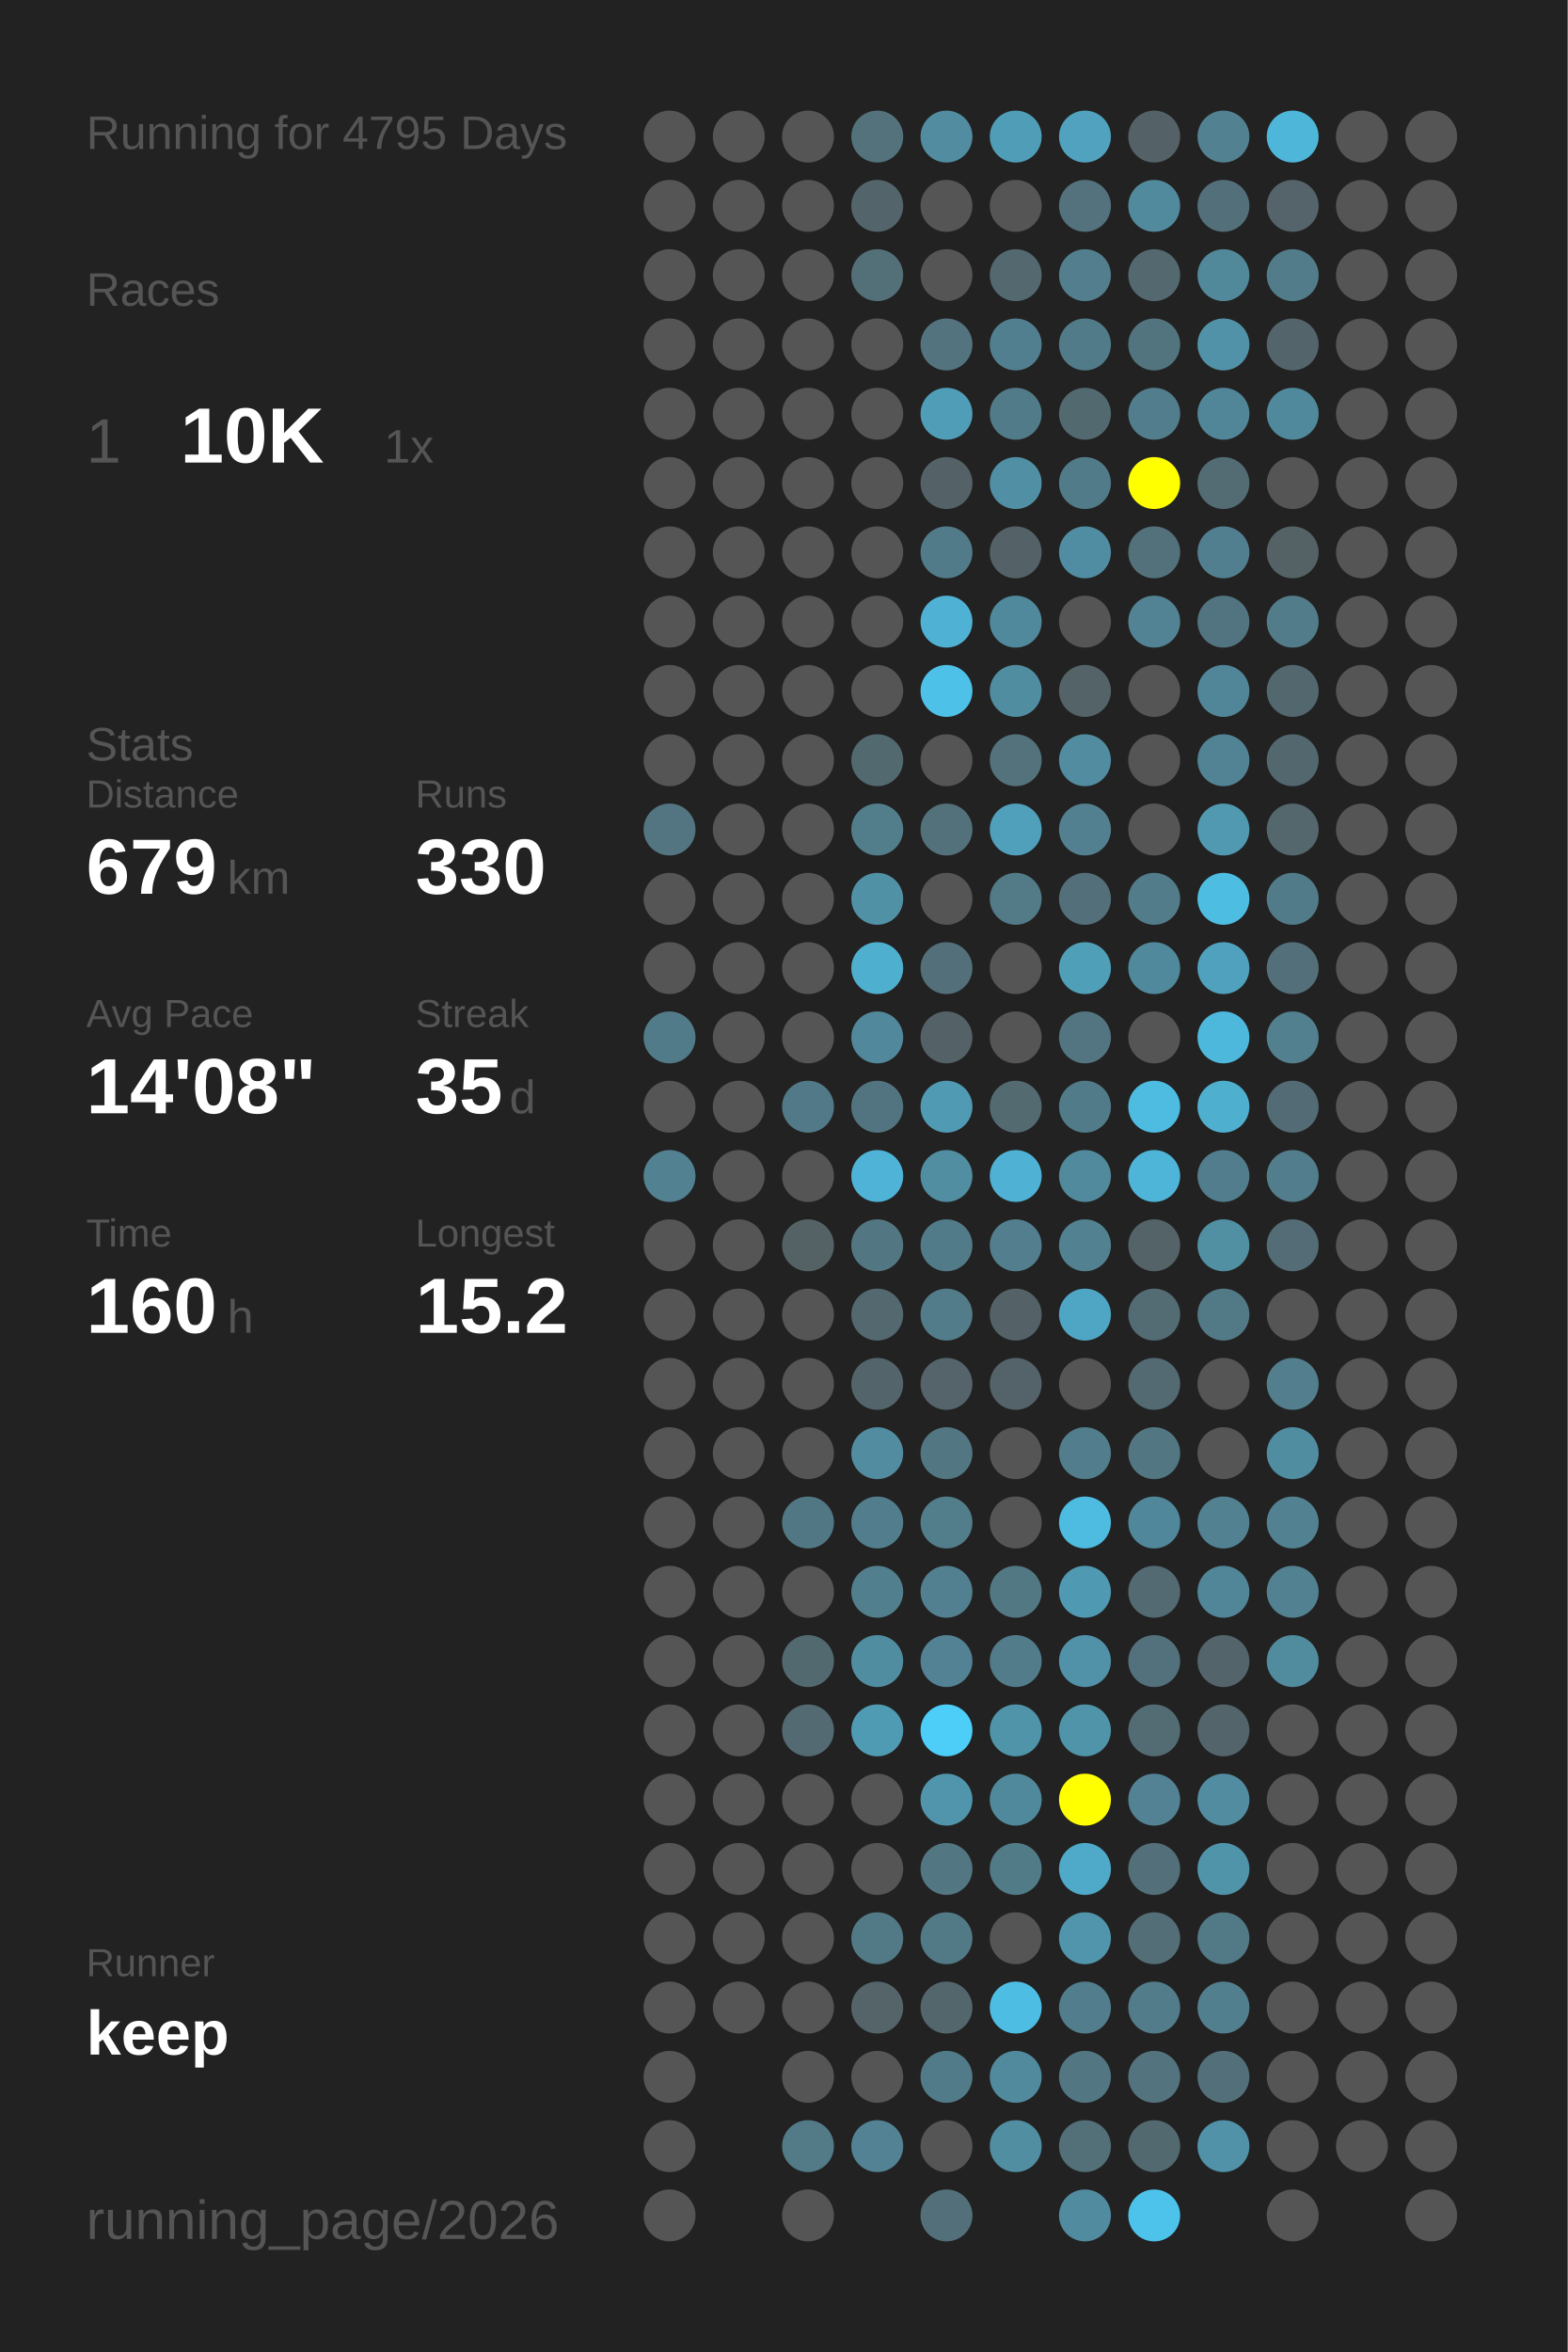
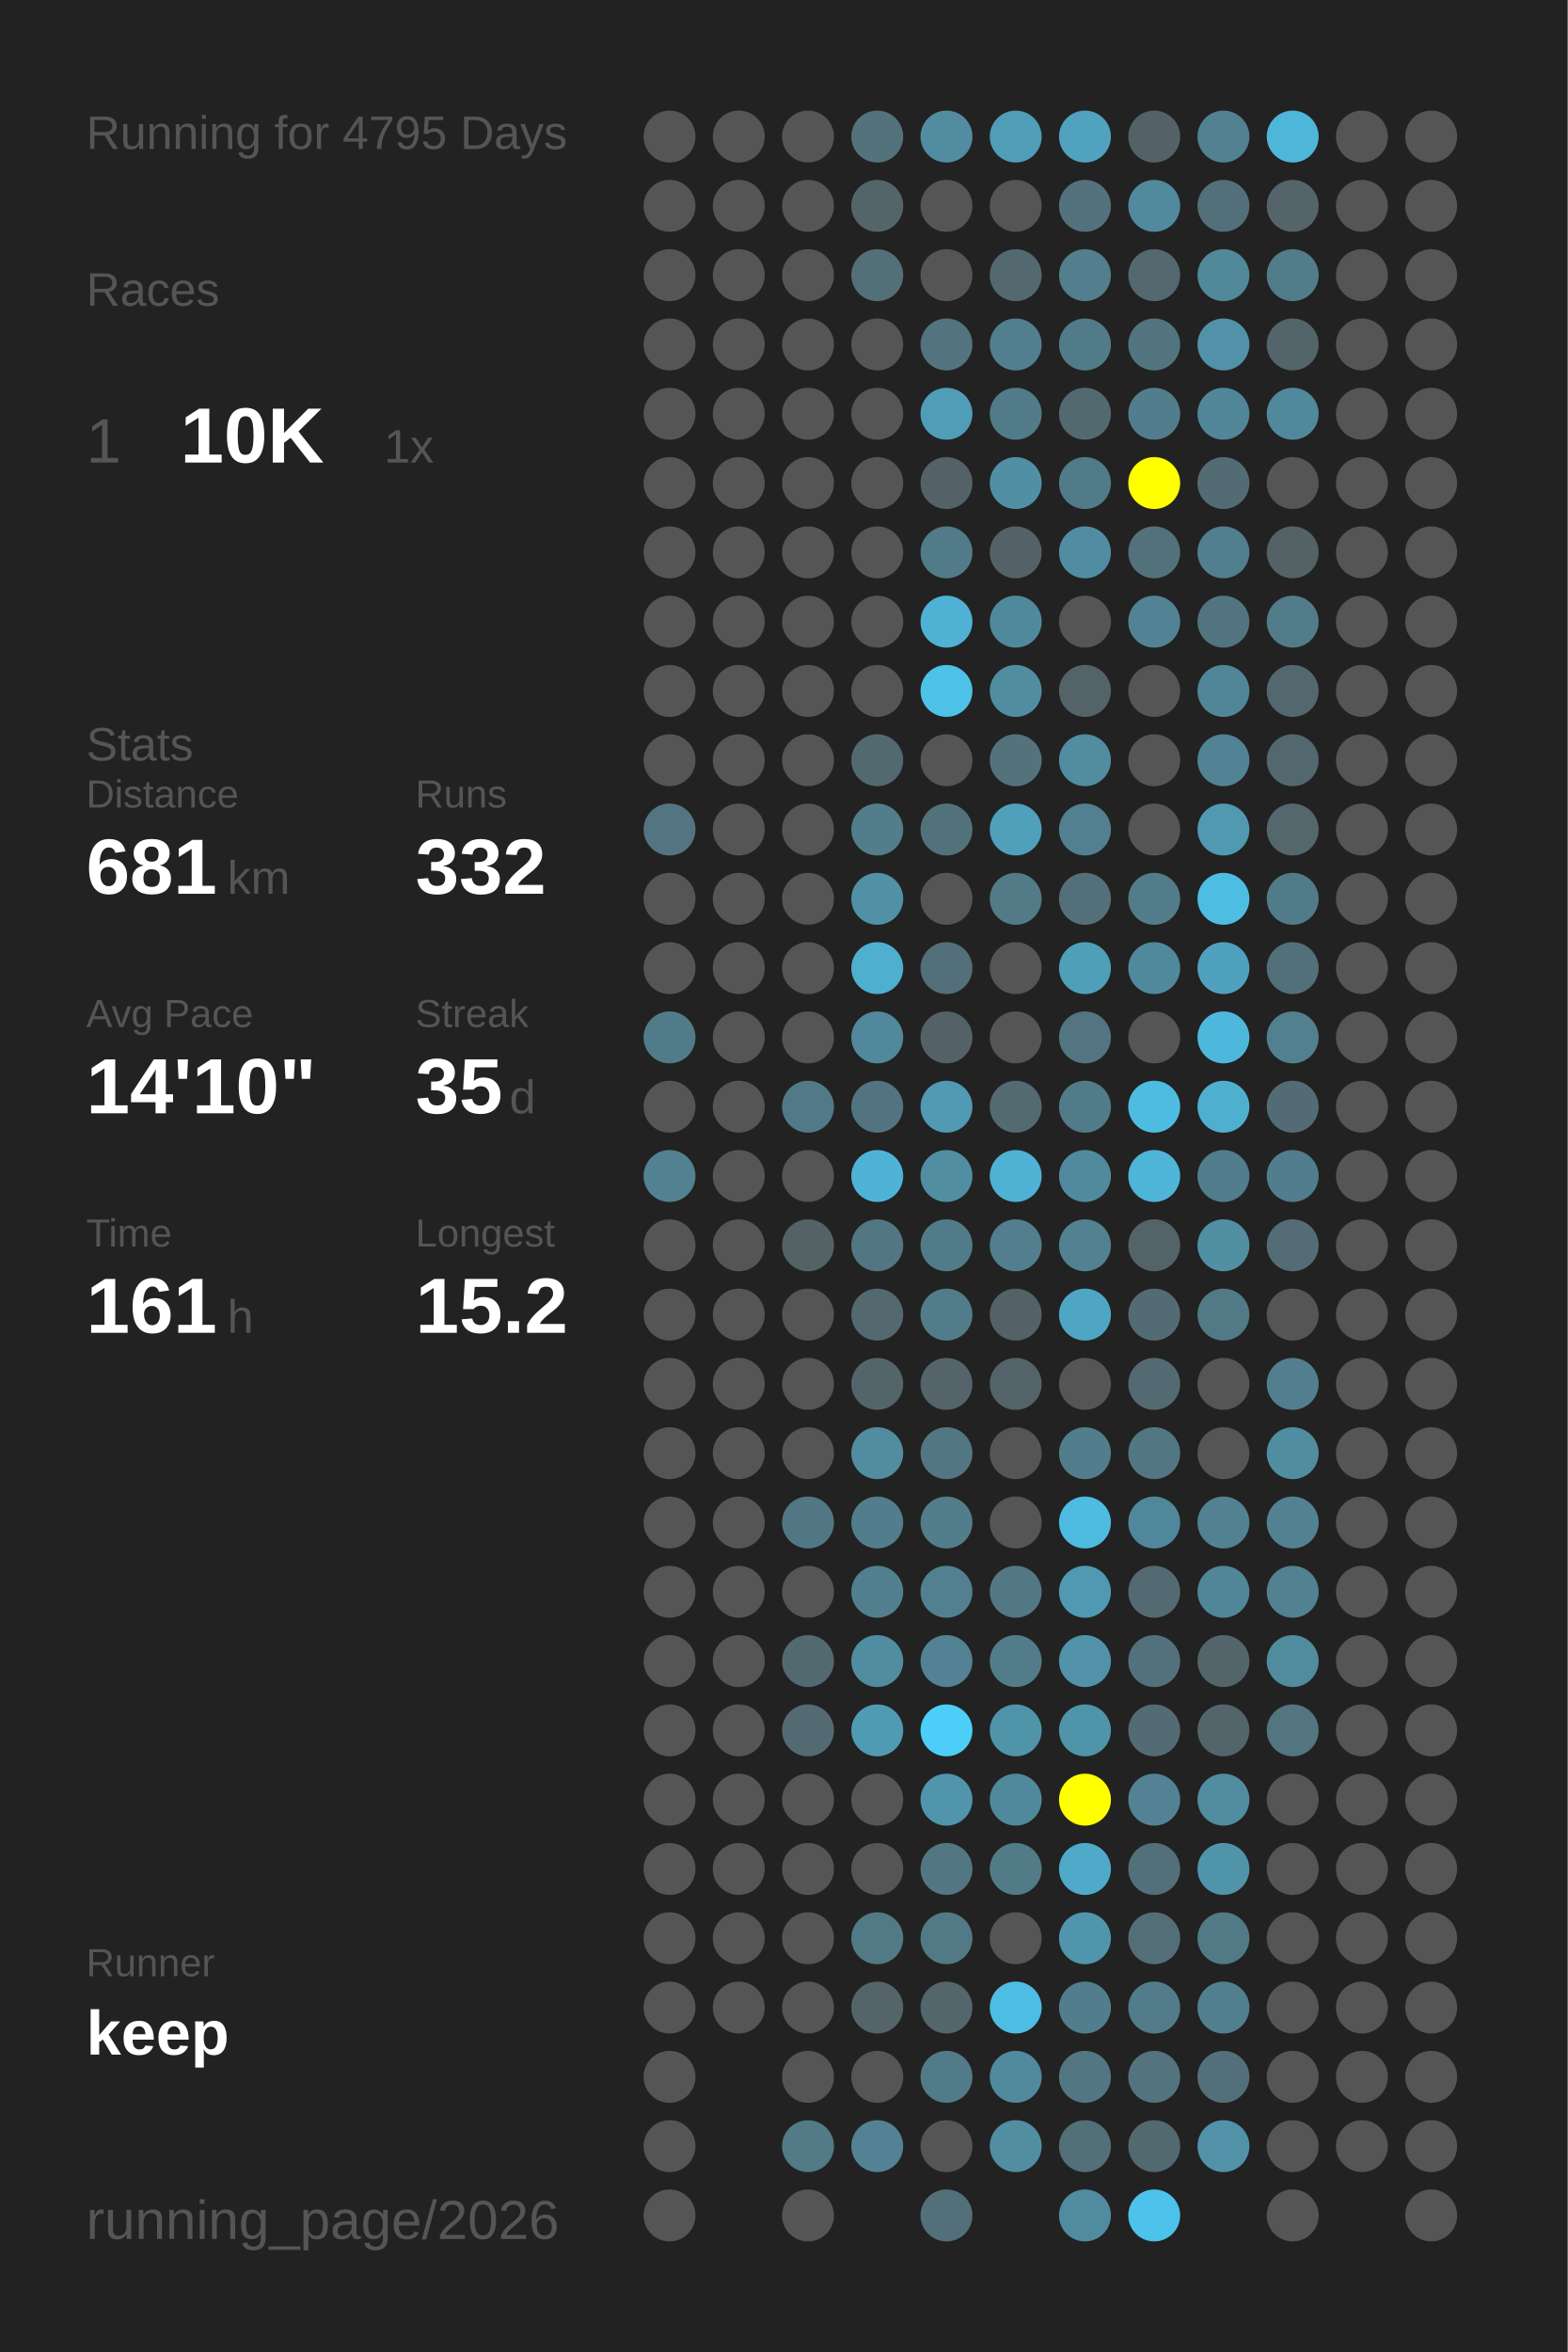
<svg xmlns="http://www.w3.org/2000/svg" baseProfile="full" height="300mm" version="1.1" viewBox="0,0,200,300" width="200mm">
  <defs />
  <rect fill="#222222" height="300" width="200" x="0" y="0" />
  <text fill="#555555" style="font-size:6px; font-family:Arial;" x="11" y="19">Running for 4795 Days</text>
  <text fill="#555555" style="font-size:6px; font-family:Arial;" x="11" y="39">Races</text>
  <text fill="#555555" style="font-size:8px; font-family:Arial;" x="11" y="59">1</text>
  <text fill="#FFFFFF" style="font-size:10px; font-family:Arial; font-weight:bold;" x="23" y="59">10K</text>
  <text fill="#555555" style="font-size:6px; font-family:Arial;" x="49" y="59">1x</text>
  <text fill="#555555" style="font-size:6px; font-family:Arial;" x="11" y="97">Stats</text>
  <text fill="#555555" style="font-size:5px; font-family:Arial;" x="11" y="103">Distance</text>
-   <text fill="#FFFFFF" style="font-size:10px; font-family:Arial; font-weight:bold;" x="11" y="114">679</text>
+   <text fill="#FFFFFF" style="font-size:10px; font-family:Arial; font-weight:bold;" x="11" y="114">681</text>
  <text fill="#555555" style="font-size:6px; font-family:Arial;" x="29" y="114">km</text>
  <text fill="#555555" style="font-size:5px; font-family:Arial;" x="53" y="103">Runs</text>
-   <text fill="#FFFFFF" style="font-size:10px; font-family:Arial; font-weight:bold;" x="53" y="114">330</text>
+   <text fill="#FFFFFF" style="font-size:10px; font-family:Arial; font-weight:bold;" x="53" y="114">332</text>
  <text fill="#555555" style="font-size:5px; font-family:Arial;" x="11" y="131">Avg Pace</text>
-   <text fill="#FFFFFF" style="font-size:10px; font-family:Arial; font-weight:bold;" x="11" y="142">14'08"</text>
+   <text fill="#FFFFFF" style="font-size:10px; font-family:Arial; font-weight:bold;" x="11" y="142">14'10"</text>
  <text fill="#555555" style="font-size:5px; font-family:Arial;" x="53" y="131">Streak</text>
  <text fill="#FFFFFF" style="font-size:10px; font-family:Arial; font-weight:bold;" x="53" y="142">35</text>
  <text fill="#555555" style="font-size:6px; font-family:Arial;" x="65" y="142">d</text>
  <text fill="#555555" style="font-size:5px; font-family:Arial;" x="11" y="159">Time</text>
-   <text fill="#FFFFFF" style="font-size:10px; font-family:Arial; font-weight:bold;" x="11" y="170">160</text>
+   <text fill="#FFFFFF" style="font-size:10px; font-family:Arial; font-weight:bold;" x="11" y="170">161</text>
  <text fill="#555555" style="font-size:6px; font-family:Arial;" x="29" y="170">h</text>
  <text fill="#555555" style="font-size:5px; font-family:Arial;" x="53" y="159">Longest</text>
  <text fill="#FFFFFF" style="font-size:10px; font-family:Arial; font-weight:bold;" x="53" y="170">15.2</text>
  <text fill="#555555" style="font-size:5px; font-family:Arial;" x="11" y="252.065">Runner</text>
  <text fill="#FFFFFF" style="font-size:8px; font-family:Arial; font-weight:bold;" x="11" y="262.065">keep</text>
  <text fill="#555555" style="font-size:7px; font-family:Arial;" x="11" y="285.581">running_page/2026</text>
  <circle cx="85.417" cy="17.419" fill="#555555" r="3.312" />
  <circle cx="85.417" cy="26.258" fill="#555555" r="3.312" />
  <circle cx="85.417" cy="35.097" fill="#555555" r="3.312" />
  <circle cx="85.417" cy="43.935" fill="#555555" r="3.312" />
  <circle cx="85.417" cy="52.774" fill="#555555" r="3.312" />
  <circle cx="85.417" cy="61.613" fill="#555555" r="3.312" />
  <circle cx="85.417" cy="70.452" fill="#555555" r="3.312" />
  <circle cx="85.417" cy="79.29" fill="#555555" r="3.312" />
  <circle cx="85.417" cy="88.129" fill="#555555" r="3.312" />
  <circle cx="85.417" cy="96.968" fill="#555555" r="3.312" />
  <circle cx="85.417" cy="105.806" fill="#527581" r="3.312" />
  <circle cx="85.417" cy="114.645" fill="#555555" r="3.312" />
  <circle cx="85.417" cy="123.484" fill="#555555" r="3.312" />
  <circle cx="85.417" cy="132.323" fill="#527b89" r="3.312" />
  <circle cx="85.417" cy="141.161" fill="#555555" r="3.312" />
  <circle cx="85.417" cy="150" fill="#528191" r="3.312" />
  <circle cx="85.417" cy="158.839" fill="#555555" r="3.312" />
  <circle cx="85.417" cy="167.677" fill="#555555" r="3.312" />
  <circle cx="85.417" cy="176.516" fill="#555555" r="3.312" />
  <circle cx="85.417" cy="185.355" fill="#555555" r="3.312" />
  <circle cx="85.417" cy="194.194" fill="#555555" r="3.312" />
  <circle cx="85.417" cy="203.032" fill="#555555" r="3.312" />
  <circle cx="85.417" cy="211.871" fill="#555555" r="3.312" />
  <circle cx="85.417" cy="220.71" fill="#555555" r="3.312" />
  <circle cx="85.417" cy="229.548" fill="#555555" r="3.312" />
  <circle cx="85.417" cy="238.387" fill="#555555" r="3.312" />
  <circle cx="85.417" cy="247.226" fill="#555555" r="3.312" />
  <circle cx="85.417" cy="256.065" fill="#555555" r="3.312" />
  <circle cx="85.417" cy="264.903" fill="#555555" r="3.312" />
  <circle cx="85.417" cy="273.742" fill="#555555" r="3.312" />
  <circle cx="85.417" cy="282.581" fill="#555555" r="3.312" />
  <circle cx="94.25" cy="17.419" fill="#555555" r="3.312" />
  <circle cx="94.25" cy="26.258" fill="#555555" r="3.312" />
  <circle cx="94.25" cy="35.097" fill="#555555" r="3.312" />
  <circle cx="94.25" cy="43.935" fill="#555555" r="3.312" />
  <circle cx="94.25" cy="52.774" fill="#555555" r="3.312" />
  <circle cx="94.25" cy="61.613" fill="#555555" r="3.312" />
  <circle cx="94.25" cy="70.452" fill="#555555" r="3.312" />
  <circle cx="94.25" cy="79.29" fill="#555555" r="3.312" />
  <circle cx="94.25" cy="88.129" fill="#555555" r="3.312" />
  <circle cx="94.25" cy="96.968" fill="#555555" r="3.312" />
  <circle cx="94.25" cy="105.806" fill="#555555" r="3.312" />
  <circle cx="94.25" cy="114.645" fill="#555555" r="3.312" />
  <circle cx="94.25" cy="123.484" fill="#555555" r="3.312" />
  <circle cx="94.25" cy="132.323" fill="#555555" r="3.312" />
  <circle cx="94.25" cy="141.161" fill="#555555" r="3.312" />
  <circle cx="94.25" cy="150" fill="#555555" r="3.312" />
  <circle cx="94.25" cy="158.839" fill="#555555" r="3.312" />
  <circle cx="94.25" cy="167.677" fill="#555555" r="3.312" />
  <circle cx="94.25" cy="176.516" fill="#555555" r="3.312" />
  <circle cx="94.25" cy="185.355" fill="#555555" r="3.312" />
  <circle cx="94.25" cy="194.194" fill="#555555" r="3.312" />
  <circle cx="94.25" cy="203.032" fill="#555555" r="3.312" />
  <circle cx="94.25" cy="211.871" fill="#555555" r="3.312" />
  <circle cx="94.25" cy="220.71" fill="#555555" r="3.312" />
  <circle cx="94.25" cy="229.548" fill="#555555" r="3.312" />
  <circle cx="94.25" cy="238.387" fill="#555555" r="3.312" />
  <circle cx="94.25" cy="247.226" fill="#555555" r="3.312" />
  <circle cx="94.25" cy="256.065" fill="#555555" r="3.312" />
  <circle cx="103.083" cy="17.419" fill="#555555" r="3.312" />
  <circle cx="103.083" cy="26.258" fill="#555555" r="3.312" />
  <circle cx="103.083" cy="35.097" fill="#555555" r="3.312" />
  <circle cx="103.083" cy="43.935" fill="#555555" r="3.312" />
  <circle cx="103.083" cy="52.774" fill="#555555" r="3.312" />
  <circle cx="103.083" cy="61.613" fill="#555555" r="3.312" />
  <circle cx="103.083" cy="70.452" fill="#555555" r="3.312" />
  <circle cx="103.083" cy="79.29" fill="#555555" r="3.312" />
  <circle cx="103.083" cy="88.129" fill="#555555" r="3.312" />
  <circle cx="103.083" cy="96.968" fill="#555555" r="3.312" />
  <circle cx="103.083" cy="105.806" fill="#555555" r="3.312" />
  <circle cx="103.083" cy="114.645" fill="#555555" r="3.312" />
  <circle cx="103.083" cy="123.484" fill="#555555" r="3.312" />
  <circle cx="103.083" cy="132.323" fill="#555555" r="3.312" />
  <circle cx="103.083" cy="141.161" fill="#527987" r="3.312" />
  <circle cx="103.083" cy="150" fill="#555555" r="3.312" />
  <circle cx="103.083" cy="158.839" fill="#546266" r="3.312" />
  <circle cx="103.083" cy="167.677" fill="#555555" r="3.312" />
  <circle cx="103.083" cy="176.516" fill="#555555" r="3.312" />
  <circle cx="103.083" cy="185.355" fill="#555555" r="3.312" />
  <circle cx="103.083" cy="194.194" fill="#527784" r="3.312" />
  <circle cx="103.083" cy="203.032" fill="#555555" r="3.312" />
  <circle cx="103.083" cy="211.871" fill="#536970" r="3.312" />
  <circle cx="103.083" cy="220.71" fill="#536a72" r="3.312" />
  <circle cx="103.083" cy="229.548" fill="#555555" r="3.312" />
  <circle cx="103.083" cy="238.387" fill="#555555" r="3.312" />
  <circle cx="103.083" cy="247.226" fill="#555555" r="3.312" />
  <circle cx="103.083" cy="256.065" fill="#555555" r="3.312" />
  <circle cx="103.083" cy="264.903" fill="#555555" r="3.312" />
  <circle cx="103.083" cy="273.742" fill="#527a87" r="3.312" />
  <circle cx="103.083" cy="282.581" fill="#555555" r="3.312" />
  <circle cx="111.917" cy="17.419" fill="#53727c" r="3.312" />
  <circle cx="111.917" cy="26.258" fill="#53656b" r="3.312" />
  <circle cx="111.917" cy="35.097" fill="#536f78" r="3.312" />
  <circle cx="111.917" cy="43.935" fill="#555555" r="3.312" />
  <circle cx="111.917" cy="52.774" fill="#555555" r="3.312" />
  <circle cx="111.917" cy="61.613" fill="#555555" r="3.312" />
  <circle cx="111.917" cy="70.452" fill="#555555" r="3.312" />
  <circle cx="111.917" cy="79.29" fill="#555555" r="3.312" />
  <circle cx="111.917" cy="88.129" fill="#555555" r="3.312" />
  <circle cx="111.917" cy="96.968" fill="#536970" r="3.312" />
  <circle cx="111.917" cy="105.806" fill="#527d8b" r="3.312" />
  <circle cx="111.917" cy="114.645" fill="#5191a6" r="3.312" />
  <circle cx="111.917" cy="123.484" fill="#4fafcf" r="3.312" />
  <circle cx="111.917" cy="132.323" fill="#51889b" r="3.312" />
  <circle cx="111.917" cy="141.161" fill="#527480" r="3.312" />
  <circle cx="111.917" cy="150" fill="#4eb3d6" r="3.312" />
  <circle cx="111.917" cy="158.839" fill="#527783" r="3.312" />
  <circle cx="111.917" cy="167.677" fill="#53686f" r="3.312" />
  <circle cx="111.917" cy="176.516" fill="#53646a" r="3.312" />
  <circle cx="111.917" cy="185.355" fill="#518ca0" r="3.312" />
  <circle cx="111.917" cy="194.194" fill="#527d8c" r="3.312" />
  <circle cx="111.917" cy="203.032" fill="#527f8e" r="3.312" />
  <circle cx="111.917" cy="211.871" fill="#518da1" r="3.312" />
  <circle cx="111.917" cy="220.71" fill="#509bb4" r="3.312" />
  <circle cx="111.917" cy="229.548" fill="#555555" r="3.312" />
  <circle cx="111.917" cy="238.387" fill="#555555" r="3.312" />
  <circle cx="111.917" cy="247.226" fill="#527986" r="3.312" />
  <circle cx="111.917" cy="256.065" fill="#546469" r="3.312" />
  <circle cx="111.917" cy="264.903" fill="#555555" r="3.312" />
  <circle cx="111.917" cy="273.742" fill="#528293" r="3.312" />
  <circle cx="120.75" cy="17.419" fill="#518ca0" r="3.312" />
  <circle cx="120.75" cy="26.258" fill="#555555" r="3.312" />
  <circle cx="120.75" cy="35.097" fill="#555555" r="3.312" />
  <circle cx="120.75" cy="43.935" fill="#53737e" r="3.312" />
  <circle cx="120.75" cy="52.774" fill="#509db8" r="3.312" />
  <circle cx="120.75" cy="61.613" fill="#546267" r="3.312" />
  <circle cx="120.75" cy="70.452" fill="#527b89" r="3.312" />
  <circle cx="120.75" cy="79.29" fill="#4fb2d4" r="3.312" />
  <circle cx="120.75" cy="88.129" fill="#4ec1e8" r="3.312" />
  <circle cx="120.75" cy="96.968" fill="#555555" r="3.312" />
  <circle cx="120.75" cy="105.806" fill="#53717b" r="3.312" />
  <circle cx="120.75" cy="114.645" fill="#555555" r="3.312" />
  <circle cx="120.75" cy="123.484" fill="#536f79" r="3.312" />
  <circle cx="120.75" cy="132.323" fill="#546166" r="3.312" />
  <circle cx="120.75" cy="141.161" fill="#509ab3" r="3.312" />
  <circle cx="120.75" cy="150" fill="#518ea2" r="3.312" />
  <circle cx="120.75" cy="158.839" fill="#527b89" r="3.312" />
  <circle cx="120.75" cy="167.677" fill="#527c8a" r="3.312" />
  <circle cx="120.75" cy="176.516" fill="#54646a" r="3.312" />
  <circle cx="120.75" cy="185.355" fill="#527682" r="3.312" />
  <circle cx="120.75" cy="194.194" fill="#527d8b" r="3.312" />
  <circle cx="120.75" cy="203.032" fill="#528090" r="3.312" />
  <circle cx="120.75" cy="211.871" fill="#528293" r="3.312" />
  <circle cx="120.75" cy="220.71" fill="#4dcef9" r="3.312" />
  <circle cx="120.75" cy="229.548" fill="#5095ac" r="3.312" />
  <circle cx="120.75" cy="238.387" fill="#527682" r="3.312" />
  <circle cx="120.75" cy="247.226" fill="#527986" r="3.312" />
  <circle cx="120.75" cy="256.065" fill="#53666c" r="3.312" />
  <circle cx="120.75" cy="264.903" fill="#527b89" r="3.312" />
  <circle cx="120.75" cy="273.742" fill="#555555" r="3.312" />
  <circle cx="120.75" cy="282.581" fill="#53707a" r="3.312" />
  <circle cx="129.583" cy="17.419" fill="#509db7" r="3.312" />
  <circle cx="129.583" cy="26.258" fill="#555555" r="3.312" />
  <circle cx="129.583" cy="35.097" fill="#53686f" r="3.312" />
  <circle cx="129.583" cy="43.935" fill="#527f8f" r="3.312" />
  <circle cx="129.583" cy="52.774" fill="#527b89" r="3.312" />
  <circle cx="129.583" cy="61.613" fill="#518fa4" r="3.312" />
  <circle cx="129.583" cy="70.452" fill="#546267" r="3.312" />
  <circle cx="129.583" cy="79.29" fill="#51899c" r="3.312" />
  <circle cx="129.583" cy="88.129" fill="#518da1" r="3.312" />
  <circle cx="129.583" cy="96.968" fill="#53727c" r="3.312" />
  <circle cx="129.583" cy="105.806" fill="#50a0bb" r="3.312" />
  <circle cx="129.583" cy="114.645" fill="#527a87" r="3.312" />
  <circle cx="129.583" cy="123.484" fill="#555555" r="3.312" />
  <circle cx="129.583" cy="132.323" fill="#555555" r="3.312" />
  <circle cx="129.583" cy="141.161" fill="#536a71" r="3.312" />
  <circle cx="129.583" cy="150" fill="#4fb2d4" r="3.312" />
  <circle cx="129.583" cy="158.839" fill="#527e8e" r="3.312" />
  <circle cx="129.583" cy="167.677" fill="#546267" r="3.312" />
  <circle cx="129.583" cy="176.516" fill="#546369" r="3.312" />
  <circle cx="129.583" cy="185.355" fill="#555555" r="3.312" />
  <circle cx="129.583" cy="194.194" fill="#555555" r="3.312" />
  <circle cx="129.583" cy="203.032" fill="#527884" r="3.312" />
  <circle cx="129.583" cy="211.871" fill="#527c8a" r="3.312" />
  <circle cx="129.583" cy="220.71" fill="#5094aa" r="3.312" />
  <circle cx="129.583" cy="229.548" fill="#51899c" r="3.312" />
  <circle cx="129.583" cy="238.387" fill="#527b88" r="3.312" />
  <circle cx="129.583" cy="247.226" fill="#555555" r="3.312" />
  <circle cx="129.583" cy="256.065" fill="#4ebde3" r="3.312" />
  <circle cx="129.583" cy="264.903" fill="#51899d" r="3.312" />
  <circle cx="129.583" cy="273.742" fill="#518ea2" r="3.312" />
  <circle cx="138.417" cy="17.419" fill="#50a2be" r="3.312" />
  <circle cx="138.417" cy="26.258" fill="#53727d" r="3.312" />
  <circle cx="138.417" cy="35.097" fill="#527e8d" r="3.312" />
  <circle cx="138.417" cy="43.935" fill="#527b89" r="3.312" />
  <circle cx="138.417" cy="52.774" fill="#536970" r="3.312" />
  <circle cx="138.417" cy="61.613" fill="#527b89" r="3.312" />
  <circle cx="138.417" cy="70.452" fill="#518da2" r="3.312" />
  <circle cx="138.417" cy="79.29" fill="#555555" r="3.312" />
  <circle cx="138.417" cy="88.129" fill="#546368" r="3.312" />
  <circle cx="138.417" cy="96.968" fill="#518ca0" r="3.312" />
  <circle cx="138.417" cy="105.806" fill="#528090" r="3.312" />
  <circle cx="138.417" cy="114.645" fill="#53707a" r="3.312" />
  <circle cx="138.417" cy="123.484" fill="#509fb9" r="3.312" />
  <circle cx="138.417" cy="132.323" fill="#527581" r="3.312" />
  <circle cx="138.417" cy="141.161" fill="#527b89" r="3.312" />
  <circle cx="138.417" cy="150" fill="#518a9d" r="3.312" />
  <circle cx="138.417" cy="158.839" fill="#528191" r="3.312" />
  <circle cx="138.417" cy="167.677" fill="#4fa6c4" r="3.312" />
  <circle cx="138.417" cy="176.516" fill="#555555" r="3.312" />
  <circle cx="138.417" cy="185.355" fill="#527d8c" r="3.312" />
  <circle cx="138.417" cy="194.194" fill="#4ebbe0" r="3.312" />
  <circle cx="138.417" cy="203.032" fill="#5099b2" r="3.312" />
  <circle cx="138.417" cy="211.871" fill="#5192a8" r="3.312" />
  <circle cx="138.417" cy="220.71" fill="#5094aa" r="3.312" />
  <circle cx="138.417" cy="229.548" fill="#FFFF00" r="3.312" />
  <circle cx="138.417" cy="238.387" fill="#4faac9" r="3.312" />
  <circle cx="138.417" cy="247.226" fill="#5095ac" r="3.312" />
  <circle cx="138.417" cy="256.065" fill="#527d8c" r="3.312" />
  <circle cx="138.417" cy="264.903" fill="#527783" r="3.312" />
  <circle cx="138.417" cy="273.742" fill="#536f78" r="3.312" />
  <circle cx="138.417" cy="282.581" fill="#518b9f" r="3.312" />
  <circle cx="147.25" cy="17.419" fill="#546267" r="3.312" />
  <circle cx="147.25" cy="26.258" fill="#51899d" r="3.312" />
  <circle cx="147.25" cy="35.097" fill="#53686f" r="3.312" />
  <circle cx="147.25" cy="43.935" fill="#52747f" r="3.312" />
  <circle cx="147.25" cy="52.774" fill="#527d8c" r="3.312" />
  <circle cx="147.25" cy="61.613" fill="#FFFF00" r="3.312" />
  <circle cx="147.25" cy="70.452" fill="#53717b" r="3.312" />
  <circle cx="147.25" cy="79.29" fill="#528394" r="3.312" />
  <circle cx="147.25" cy="88.129" fill="#555555" r="3.312" />
  <circle cx="147.25" cy="96.968" fill="#555555" r="3.312" />
  <circle cx="147.25" cy="105.806" fill="#555555" r="3.312" />
  <circle cx="147.25" cy="114.645" fill="#527c8a" r="3.312" />
  <circle cx="147.25" cy="123.484" fill="#51899c" r="3.312" />
  <circle cx="147.25" cy="132.323" fill="#555555" r="3.312" />
  <circle cx="147.25" cy="141.161" fill="#4ebce1" r="3.312" />
  <circle cx="147.25" cy="150" fill="#4eb5d8" r="3.312" />
  <circle cx="147.25" cy="158.839" fill="#546368" r="3.312" />
  <circle cx="147.25" cy="167.677" fill="#536b73" r="3.312" />
  <circle cx="147.25" cy="176.516" fill="#536a72" r="3.312" />
  <circle cx="147.25" cy="185.355" fill="#527783" r="3.312" />
  <circle cx="147.25" cy="194.194" fill="#51879a" r="3.312" />
  <circle cx="147.25" cy="203.032" fill="#536a72" r="3.312" />
  <circle cx="147.25" cy="211.871" fill="#53717c" r="3.312" />
  <circle cx="147.25" cy="220.71" fill="#536b73" r="3.312" />
  <circle cx="147.25" cy="229.548" fill="#528293" r="3.312" />
  <circle cx="147.25" cy="238.387" fill="#536f79" r="3.312" />
  <circle cx="147.25" cy="247.226" fill="#536e77" r="3.312" />
  <circle cx="147.25" cy="256.065" fill="#527c8a" r="3.312" />
  <circle cx="147.25" cy="264.903" fill="#53737e" r="3.312" />
  <circle cx="147.25" cy="273.742" fill="#536970" r="3.312" />
  <circle cx="147.25" cy="282.581" fill="#4dc2ea" r="3.312" />
  <circle cx="156.083" cy="17.419" fill="#528191" r="3.312" />
  <circle cx="156.083" cy="26.258" fill="#53707a" r="3.312" />
  <circle cx="156.083" cy="35.097" fill="#51889a" r="3.312" />
  <circle cx="156.083" cy="43.935" fill="#5192a8" r="3.312" />
  <circle cx="156.083" cy="52.774" fill="#518698" r="3.312" />
  <circle cx="156.083" cy="61.613" fill="#536c74" r="3.312" />
  <circle cx="156.083" cy="70.452" fill="#527f8f" r="3.312" />
  <circle cx="156.083" cy="79.29" fill="#527480" r="3.312" />
  <circle cx="156.083" cy="88.129" fill="#518698" r="3.312" />
  <circle cx="156.083" cy="96.968" fill="#528394" r="3.312" />
  <circle cx="156.083" cy="105.806" fill="#5099b1" r="3.312" />
  <circle cx="156.083" cy="114.645" fill="#4ebde2" r="3.312" />
  <circle cx="156.083" cy="123.484" fill="#50a1bd" r="3.312" />
  <circle cx="156.083" cy="132.323" fill="#4eb8dc" r="3.312" />
  <circle cx="156.083" cy="141.161" fill="#4fafcf" r="3.312" />
  <circle cx="156.083" cy="150" fill="#527d8c" r="3.312" />
  <circle cx="156.083" cy="158.839" fill="#518fa3" r="3.312" />
  <circle cx="156.083" cy="167.677" fill="#527986" r="3.312" />
  <circle cx="156.083" cy="176.516" fill="#555555" r="3.312" />
  <circle cx="156.083" cy="185.355" fill="#555555" r="3.312" />
  <circle cx="156.083" cy="194.194" fill="#528292" r="3.312" />
  <circle cx="156.083" cy="203.032" fill="#518698" r="3.312" />
  <circle cx="156.083" cy="211.871" fill="#53656b" r="3.312" />
  <circle cx="156.083" cy="220.71" fill="#53656b" r="3.312" />
  <circle cx="156.083" cy="229.548" fill="#518ca0" r="3.312" />
  <circle cx="156.083" cy="238.387" fill="#5094aa" r="3.312" />
  <circle cx="156.083" cy="247.226" fill="#527986" r="3.312" />
  <circle cx="156.083" cy="256.065" fill="#527f8e" r="3.312" />
  <circle cx="156.083" cy="264.903" fill="#53707a" r="3.312" />
  <circle cx="156.083" cy="273.742" fill="#5192a9" r="3.312" />
  <circle cx="164.917" cy="17.419" fill="#4eb6d9" r="3.312" />
  <circle cx="164.917" cy="26.258" fill="#54646a" r="3.312" />
  <circle cx="164.917" cy="35.097" fill="#527c8a" r="3.312" />
  <circle cx="164.917" cy="43.935" fill="#53646a" r="3.312" />
  <circle cx="164.917" cy="52.774" fill="#51899c" r="3.312" />
  <circle cx="164.917" cy="61.613" fill="#555555" r="3.312" />
  <circle cx="164.917" cy="70.452" fill="#546266" r="3.312" />
  <circle cx="164.917" cy="79.29" fill="#527c8a" r="3.312" />
  <circle cx="164.917" cy="88.129" fill="#53676e" r="3.312" />
  <circle cx="164.917" cy="96.968" fill="#53676e" r="3.312" />
  <circle cx="164.917" cy="105.806" fill="#53676d" r="3.312" />
  <circle cx="164.917" cy="114.645" fill="#527b89" r="3.312" />
  <circle cx="164.917" cy="123.484" fill="#53707a" r="3.312" />
  <circle cx="164.917" cy="132.323" fill="#52808f" r="3.312" />
  <circle cx="164.917" cy="141.161" fill="#536b74" r="3.312" />
  <circle cx="164.917" cy="150" fill="#527d8c" r="3.312" />
  <circle cx="164.917" cy="158.839" fill="#536c75" r="3.312" />
  <circle cx="164.917" cy="167.677" fill="#555555" r="3.312" />
  <circle cx="164.917" cy="176.516" fill="#527e8e" r="3.312" />
  <circle cx="164.917" cy="185.355" fill="#518da1" r="3.312" />
  <circle cx="164.917" cy="194.194" fill="#528292" r="3.312" />
  <circle cx="164.917" cy="203.032" fill="#528191" r="3.312" />
  <circle cx="164.917" cy="211.871" fill="#518b9e" r="3.312" />
-   <circle cx="164.917" cy="220.71" fill="#555555" r="3.312" />
+   <circle cx="164.917" cy="220.71" fill="#527580" r="3.312" />
  <circle cx="164.917" cy="229.548" fill="#555555" r="3.312" />
  <circle cx="164.917" cy="238.387" fill="#555555" r="3.312" />
  <circle cx="164.917" cy="247.226" fill="#555555" r="3.312" />
  <circle cx="164.917" cy="256.065" fill="#555555" r="3.312" />
  <circle cx="164.917" cy="264.903" fill="#555555" r="3.312" />
  <circle cx="164.917" cy="273.742" fill="#555555" r="3.312" />
  <circle cx="164.917" cy="282.581" fill="#555555" r="3.312" />
  <circle cx="173.75" cy="17.419" fill="#555555" r="3.312" />
  <circle cx="173.75" cy="26.258" fill="#555555" r="3.312" />
  <circle cx="173.75" cy="35.097" fill="#555555" r="3.312" />
  <circle cx="173.75" cy="43.935" fill="#555555" r="3.312" />
  <circle cx="173.75" cy="52.774" fill="#555555" r="3.312" />
  <circle cx="173.75" cy="61.613" fill="#555555" r="3.312" />
  <circle cx="173.75" cy="70.452" fill="#555555" r="3.312" />
  <circle cx="173.75" cy="79.29" fill="#555555" r="3.312" />
  <circle cx="173.75" cy="88.129" fill="#555555" r="3.312" />
  <circle cx="173.75" cy="96.968" fill="#555555" r="3.312" />
  <circle cx="173.75" cy="105.806" fill="#555555" r="3.312" />
  <circle cx="173.75" cy="114.645" fill="#555555" r="3.312" />
  <circle cx="173.75" cy="123.484" fill="#555555" r="3.312" />
  <circle cx="173.75" cy="132.323" fill="#555555" r="3.312" />
  <circle cx="173.75" cy="141.161" fill="#555555" r="3.312" />
  <circle cx="173.75" cy="150" fill="#555555" r="3.312" />
  <circle cx="173.75" cy="158.839" fill="#555555" r="3.312" />
  <circle cx="173.75" cy="167.677" fill="#555555" r="3.312" />
  <circle cx="173.75" cy="176.516" fill="#555555" r="3.312" />
  <circle cx="173.75" cy="185.355" fill="#555555" r="3.312" />
  <circle cx="173.75" cy="194.194" fill="#555555" r="3.312" />
  <circle cx="173.75" cy="203.032" fill="#555555" r="3.312" />
  <circle cx="173.75" cy="211.871" fill="#555555" r="3.312" />
  <circle cx="173.75" cy="220.71" fill="#555555" r="3.312" />
  <circle cx="173.75" cy="229.548" fill="#555555" r="3.312" />
  <circle cx="173.75" cy="238.387" fill="#555555" r="3.312" />
  <circle cx="173.75" cy="247.226" fill="#555555" r="3.312" />
  <circle cx="173.75" cy="256.065" fill="#555555" r="3.312" />
  <circle cx="173.75" cy="264.903" fill="#555555" r="3.312" />
  <circle cx="173.75" cy="273.742" fill="#555555" r="3.312" />
  <circle cx="182.583" cy="17.419" fill="#555555" r="3.312" />
  <circle cx="182.583" cy="26.258" fill="#555555" r="3.312" />
  <circle cx="182.583" cy="35.097" fill="#555555" r="3.312" />
  <circle cx="182.583" cy="43.935" fill="#555555" r="3.312" />
  <circle cx="182.583" cy="52.774" fill="#555555" r="3.312" />
  <circle cx="182.583" cy="61.613" fill="#555555" r="3.312" />
  <circle cx="182.583" cy="70.452" fill="#555555" r="3.312" />
  <circle cx="182.583" cy="79.29" fill="#555555" r="3.312" />
  <circle cx="182.583" cy="88.129" fill="#555555" r="3.312" />
  <circle cx="182.583" cy="96.968" fill="#555555" r="3.312" />
  <circle cx="182.583" cy="105.806" fill="#555555" r="3.312" />
  <circle cx="182.583" cy="114.645" fill="#555555" r="3.312" />
  <circle cx="182.583" cy="123.484" fill="#555555" r="3.312" />
  <circle cx="182.583" cy="132.323" fill="#555555" r="3.312" />
  <circle cx="182.583" cy="141.161" fill="#555555" r="3.312" />
  <circle cx="182.583" cy="150" fill="#555555" r="3.312" />
  <circle cx="182.583" cy="158.839" fill="#555555" r="3.312" />
  <circle cx="182.583" cy="167.677" fill="#555555" r="3.312" />
  <circle cx="182.583" cy="176.516" fill="#555555" r="3.312" />
  <circle cx="182.583" cy="185.355" fill="#555555" r="3.312" />
  <circle cx="182.583" cy="194.194" fill="#555555" r="3.312" />
  <circle cx="182.583" cy="203.032" fill="#555555" r="3.312" />
  <circle cx="182.583" cy="211.871" fill="#555555" r="3.312" />
  <circle cx="182.583" cy="220.71" fill="#555555" r="3.312" />
  <circle cx="182.583" cy="229.548" fill="#555555" r="3.312" />
  <circle cx="182.583" cy="238.387" fill="#555555" r="3.312" />
  <circle cx="182.583" cy="247.226" fill="#555555" r="3.312" />
  <circle cx="182.583" cy="256.065" fill="#555555" r="3.312" />
  <circle cx="182.583" cy="264.903" fill="#555555" r="3.312" />
  <circle cx="182.583" cy="273.742" fill="#555555" r="3.312" />
  <circle cx="182.583" cy="282.581" fill="#555555" r="3.312" />
</svg>
